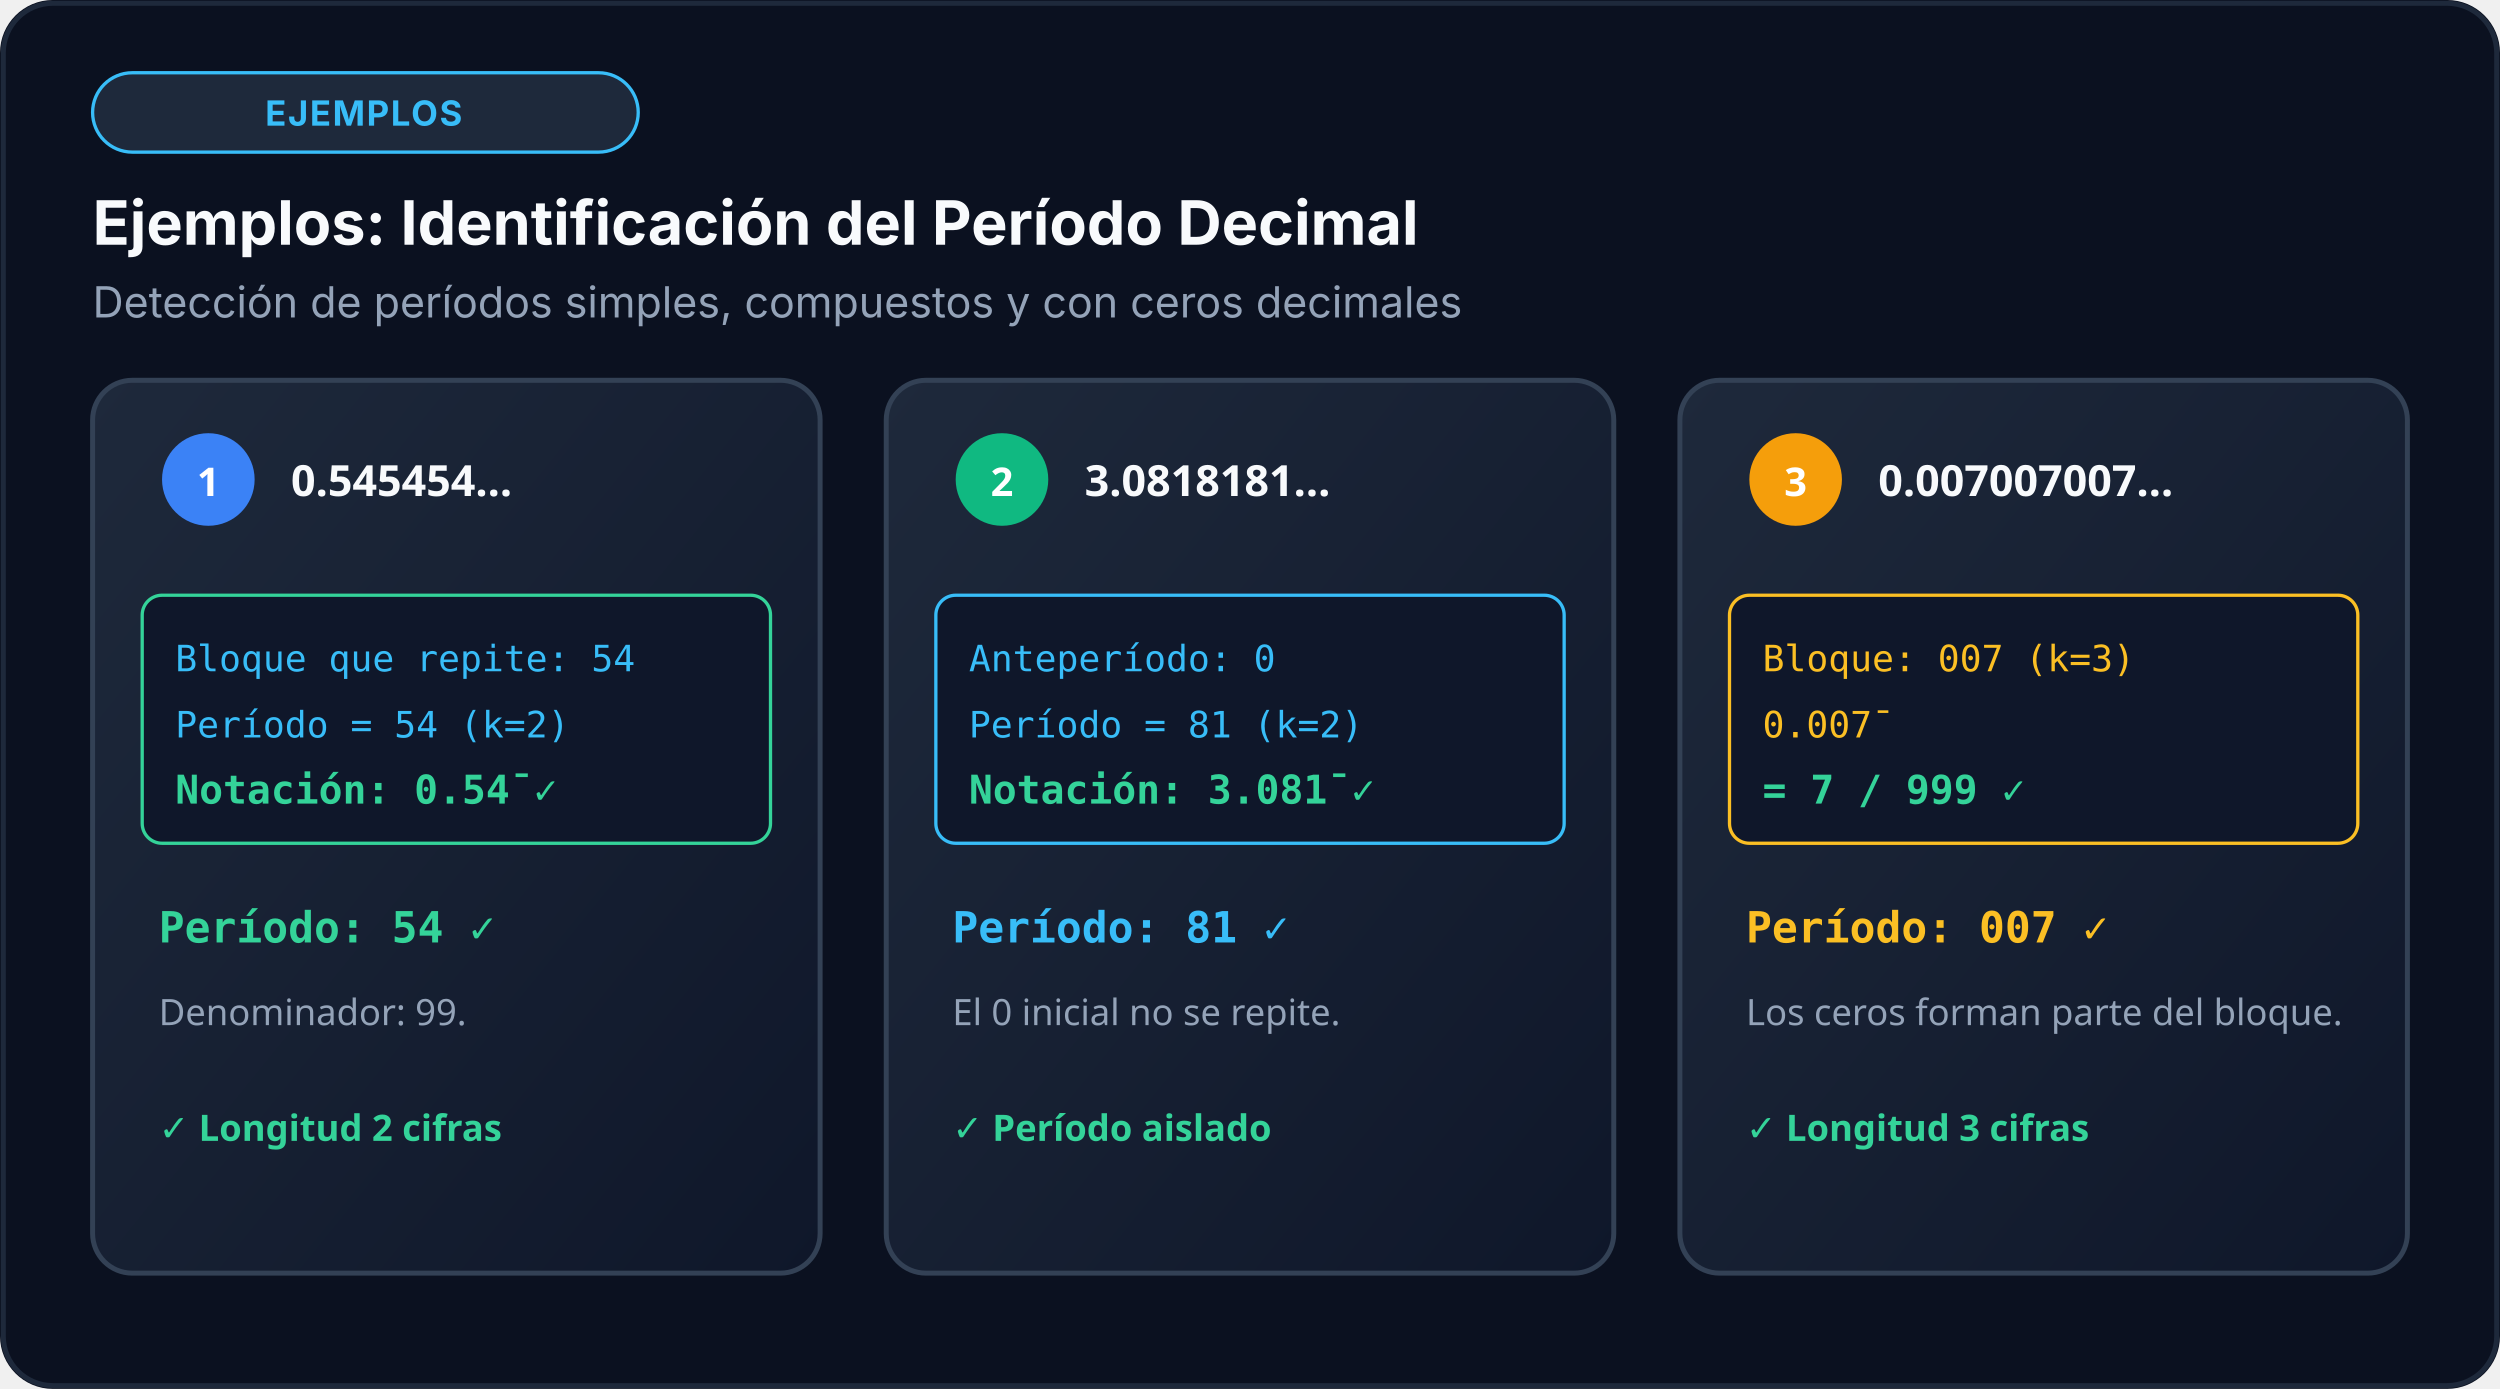
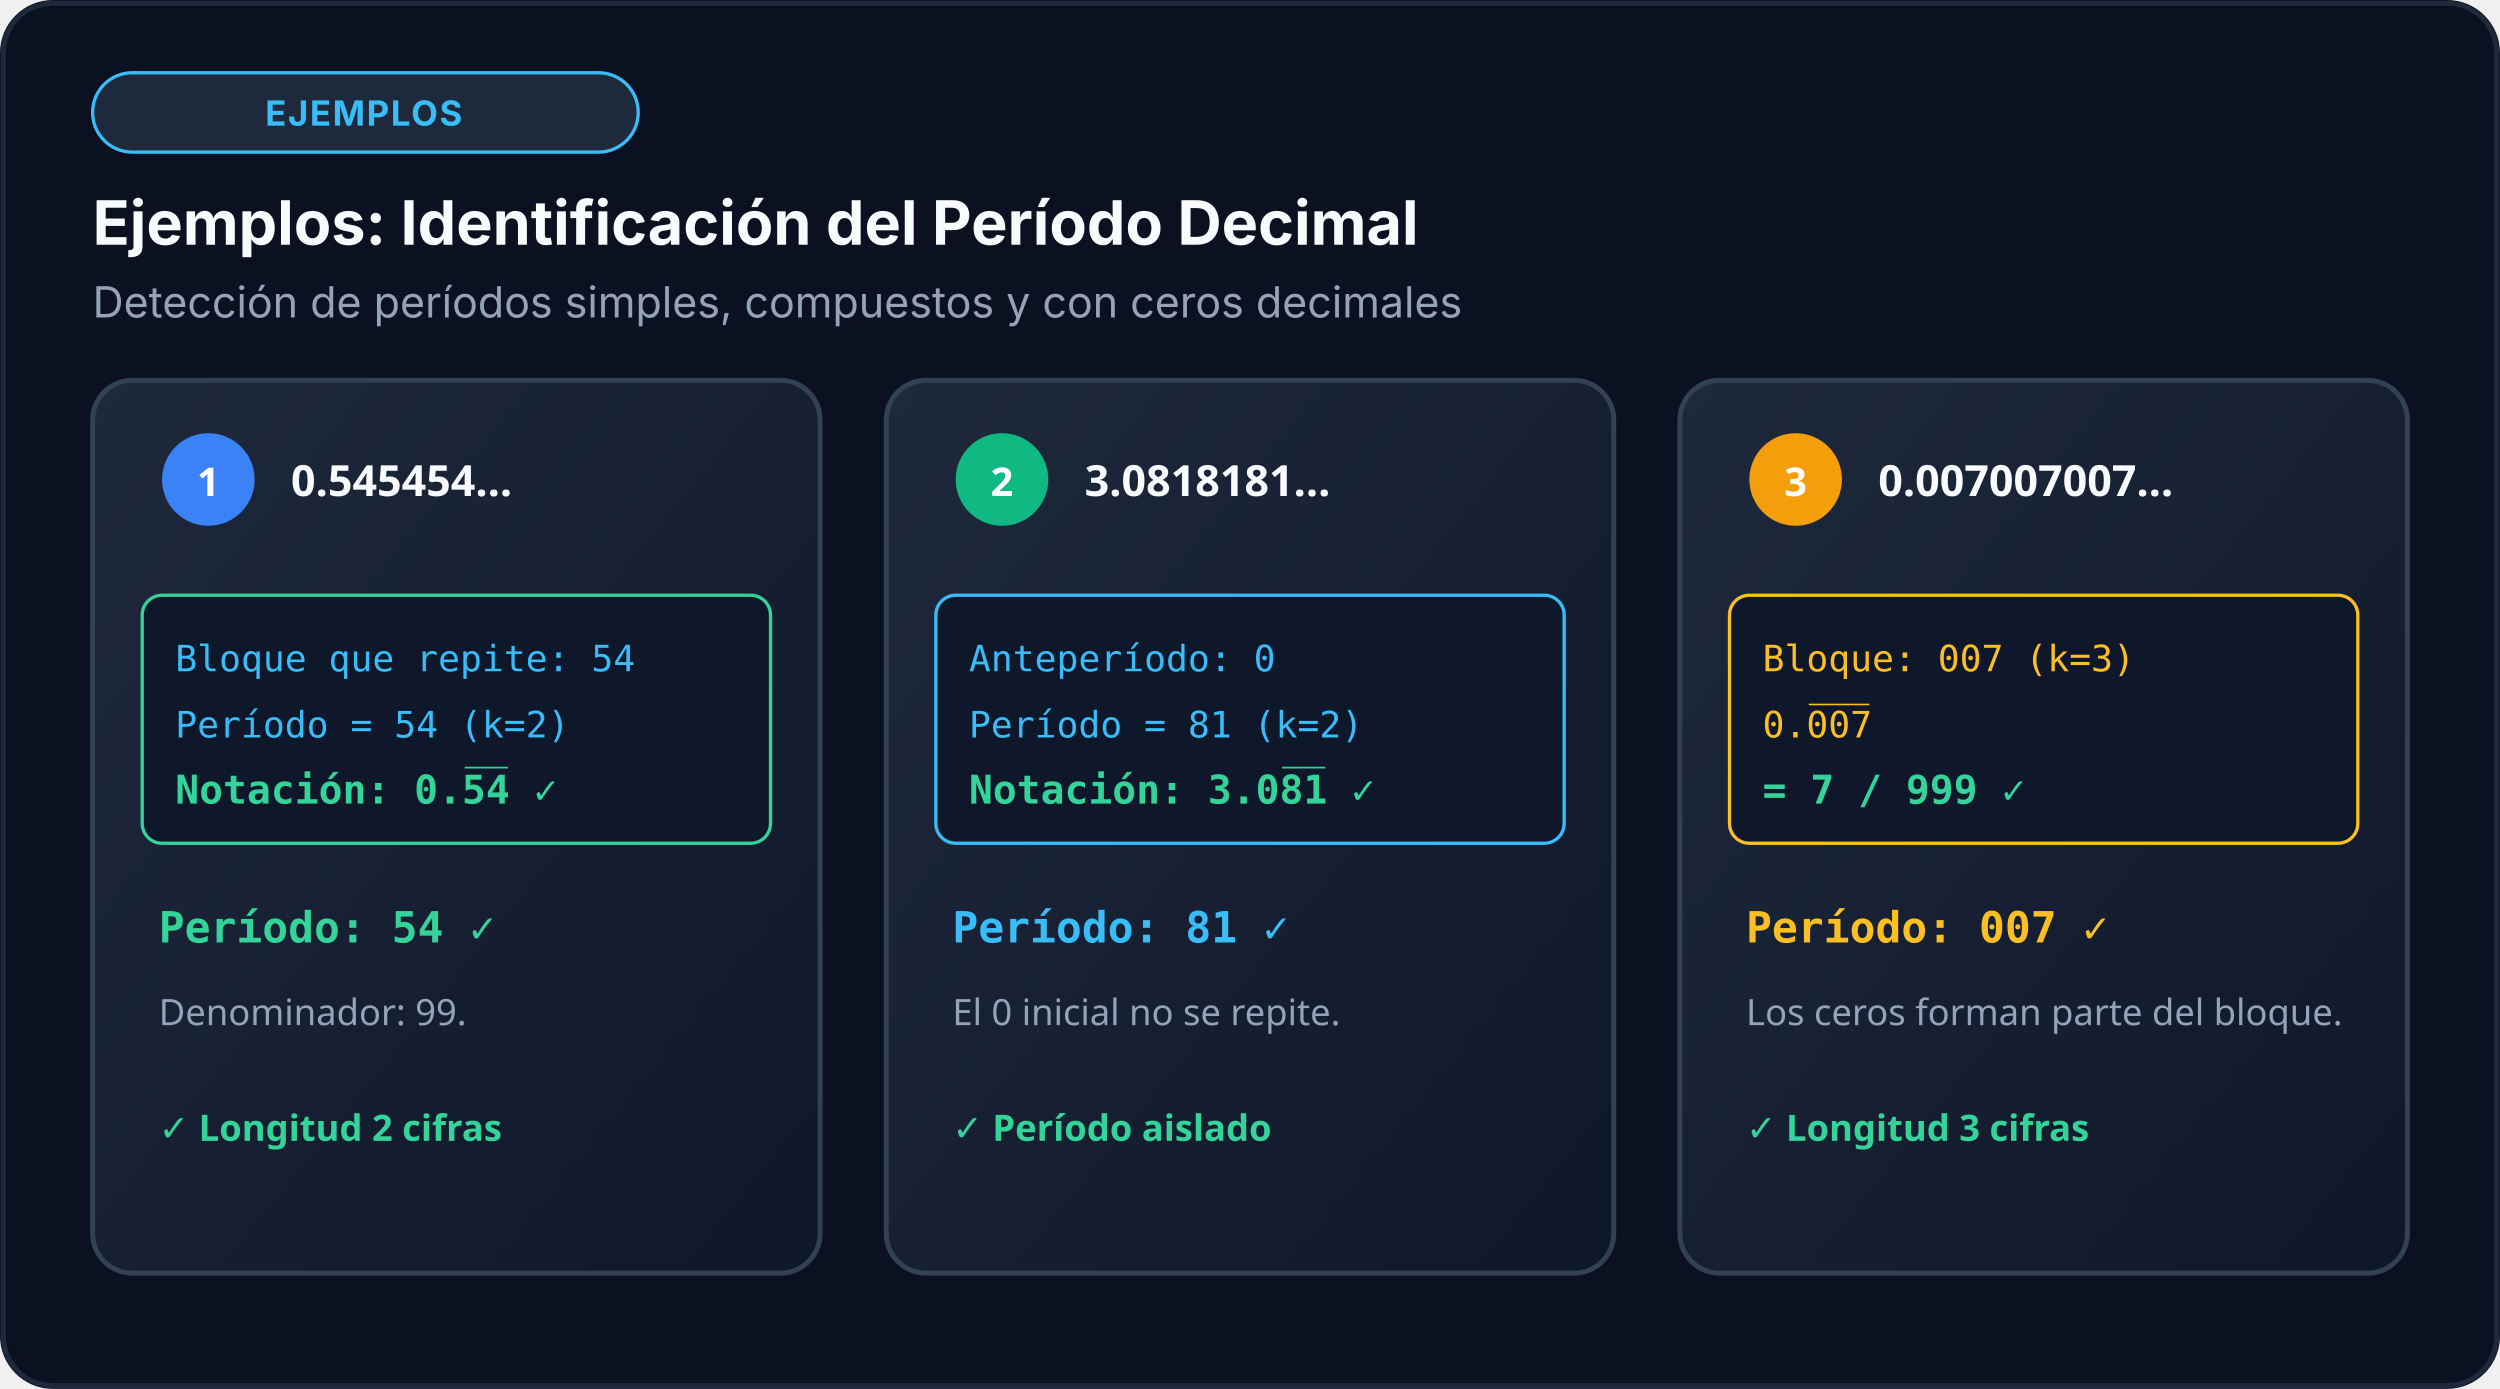
<svg xmlns="http://www.w3.org/2000/svg" viewBox="0 0 756 420" width="100%" height="100%">
  <defs>
    <linearGradient id="cardGrad" x1="0%" y1="0%" x2="100%" y2="100%">
      <stop offset="0%" stop-color="#1e293b" />
      <stop offset="100%" stop-color="#0f172a" />
    </linearGradient>
    <filter id="shadow" x="-4%" y="-4%" width="108%" height="112%">
      <feDropShadow dx="0" dy="3" stdDeviation="4" flood-color="#000000" flood-opacity="0.3" />
    </filter>
  </defs>
  <rect width="756" height="420" rx="16" fill="#0b1120" />
  <rect x="1" y="1" width="754" height="418" rx="15" fill="none" stroke="#1e293b" stroke-width="1.5" />
  <g transform="translate(28, 22)">
    <rect x="0" y="0" width="165" height="24" rx="12" fill="#1e293b" stroke="#38bdf8" stroke-width="1" />
    <text x="82" y="16" fill="#38bdf8" font-family="system-ui, -apple-system, sans-serif" font-size="10.5" font-weight="700" text-anchor="middle" letter-spacing="0.5">EJEMPLOS</text>
    <text x="0" y="52" fill="#f8fafc" font-family="system-ui, -apple-system, sans-serif" font-size="18.5" font-weight="700">Ejemplos: Identificación del Período Decimal</text>
    <text x="0" y="74" fill="#94a3b8" font-family="system-ui, -apple-system, sans-serif" font-size="13">Detección de períodos simples, compuestos y con ceros decimales</text>
  </g>
  <g transform="translate(28, 115)">
    <g transform="translate(0, 0)">
      <rect width="220" height="270" rx="12" fill="url(#cardGrad)" stroke="#334155" stroke-width="1.5" />
      <circle cx="35" cy="30" r="14" fill="#3b82f6" />
      <text x="35" y="35" fill="#ffffff" font-family="system-ui, sans-serif" font-size="12" font-weight="700" text-anchor="middle">1</text>
      <text x="60" y="35" fill="#f8fafc" font-family="system-ui, sans-serif" font-size="13" font-weight="700">0.545454...</text>
      <rect x="15" y="65" width="190" height="75" rx="6" fill="#0f172a" stroke="#34d399" />
      <text x="25" y="88" fill="#38bdf8" font-family="monospace" font-size="11">Bloque que repite: 54</text>
      <text x="25" y="108" fill="#38bdf8" font-family="monospace" font-size="11">Período = 54 (k=2)</text>
-       <text x="25" y="128" fill="#34d399" font-family="monospace" font-size="12" font-weight="700">Notación: 0.54̄ ✓</text>
+       <text x="25" y="128" fill="#34d399" font-family="monospace" font-size="12" font-weight="700">Notación: 0.<tspan style="text-decoration: overline">54</tspan> ✓</text>
      <text x="20" y="170" fill="#34d399" font-family="monospace" font-size="13" font-weight="700">Período: 54 ✓</text>
      <text x="20" y="195" fill="#94a3b8" font-family="system-ui, sans-serif" font-size="11">Denominador: 99.</text>
      <text x="20" y="230" fill="#34d399" font-family="system-ui, sans-serif" font-size="11" font-weight="600">✓ Longitud 2 cifras</text>
    </g>
    <g transform="translate(240, 0)">
      <rect width="220" height="270" rx="12" fill="url(#cardGrad)" stroke="#334155" stroke-width="1.5" />
      <circle cx="35" cy="30" r="14" fill="#10b981" />
      <text x="35" y="35" fill="#ffffff" font-family="system-ui, sans-serif" font-size="12" font-weight="700" text-anchor="middle">2</text>
      <text x="60" y="35" fill="#f8fafc" font-family="system-ui, sans-serif" font-size="13" font-weight="700">3.0818181...</text>
      <rect x="15" y="65" width="190" height="75" rx="6" fill="#0f172a" stroke="#38bdf8" />
      <text x="25" y="88" fill="#38bdf8" font-family="monospace" font-size="11">Anteperíodo: 0</text>
      <text x="25" y="108" fill="#38bdf8" font-family="monospace" font-size="11">Período = 81 (k=2)</text>
-       <text x="25" y="128" fill="#34d399" font-family="monospace" font-size="12" font-weight="700">Notación: 3.081̄ ✓</text>
+       <text x="25" y="128" fill="#34d399" font-family="monospace" font-size="12" font-weight="700">Notación: 3.0<tspan style="text-decoration: overline">81</tspan> ✓</text>
      <text x="20" y="170" fill="#38bdf8" font-family="monospace" font-size="13" font-weight="700">Período: 81 ✓</text>
      <text x="20" y="195" fill="#94a3b8" font-family="system-ui, sans-serif" font-size="11">El 0 inicial no se repite.</text>
      <text x="20" y="230" fill="#34d399" font-family="system-ui, sans-serif" font-size="11" font-weight="600">✓ Período aislado</text>
    </g>
    <g transform="translate(480, 0)">
      <rect width="220" height="270" rx="12" fill="url(#cardGrad)" stroke="#334155" stroke-width="1.5" />
      <circle cx="35" cy="30" r="14" fill="#f59e0b" />
      <text x="35" y="35" fill="#ffffff" font-family="system-ui, sans-serif" font-size="12" font-weight="700" text-anchor="middle">3</text>
      <text x="60" y="35" fill="#f8fafc" font-family="system-ui, sans-serif" font-size="13" font-weight="700">0.007007007...</text>
      <rect x="15" y="65" width="190" height="75" rx="6" fill="#0f172a" stroke="#fbbf24" />
      <text x="25" y="88" fill="#fbbf24" font-family="monospace" font-size="11">Bloque: 007 (k=3)</text>
-       <text x="25" y="108" fill="#fbbf24" font-family="monospace" font-size="11">0.007̄</text>
+       <text x="25" y="108" fill="#fbbf24" font-family="monospace" font-size="11">0.<tspan style="text-decoration: overline">007</tspan>
+       </text>
      <text x="25" y="128" fill="#34d399" font-family="monospace" font-size="12" font-weight="700">= 7 / 999 ✓</text>
      <text x="20" y="170" fill="#fbbf24" font-family="monospace" font-size="13" font-weight="700">Período: 007 ✓</text>
      <text x="20" y="195" fill="#94a3b8" font-family="system-ui, sans-serif" font-size="11">Los ceros forman parte del bloque.</text>
      <text x="20" y="230" fill="#34d399" font-family="system-ui, sans-serif" font-size="11" font-weight="600">✓ Longitud 3 cifras</text>
    </g>
  </g>
</svg>
